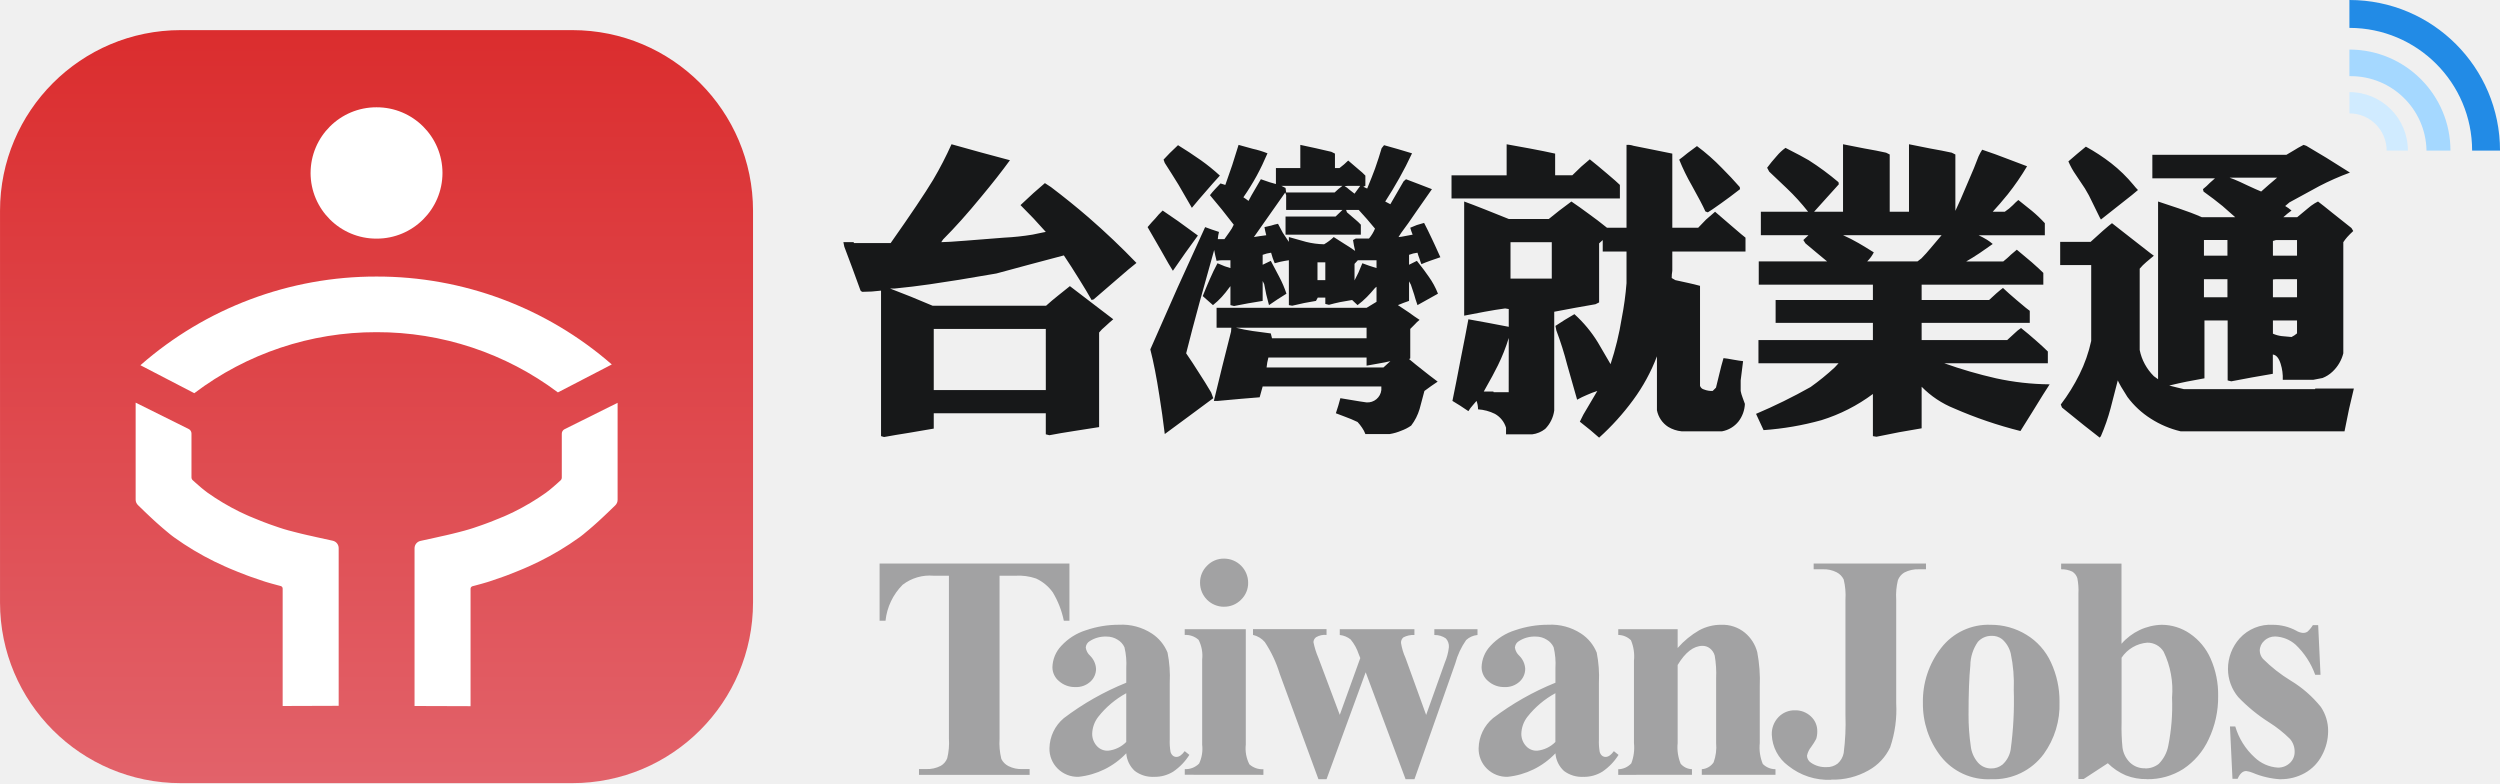
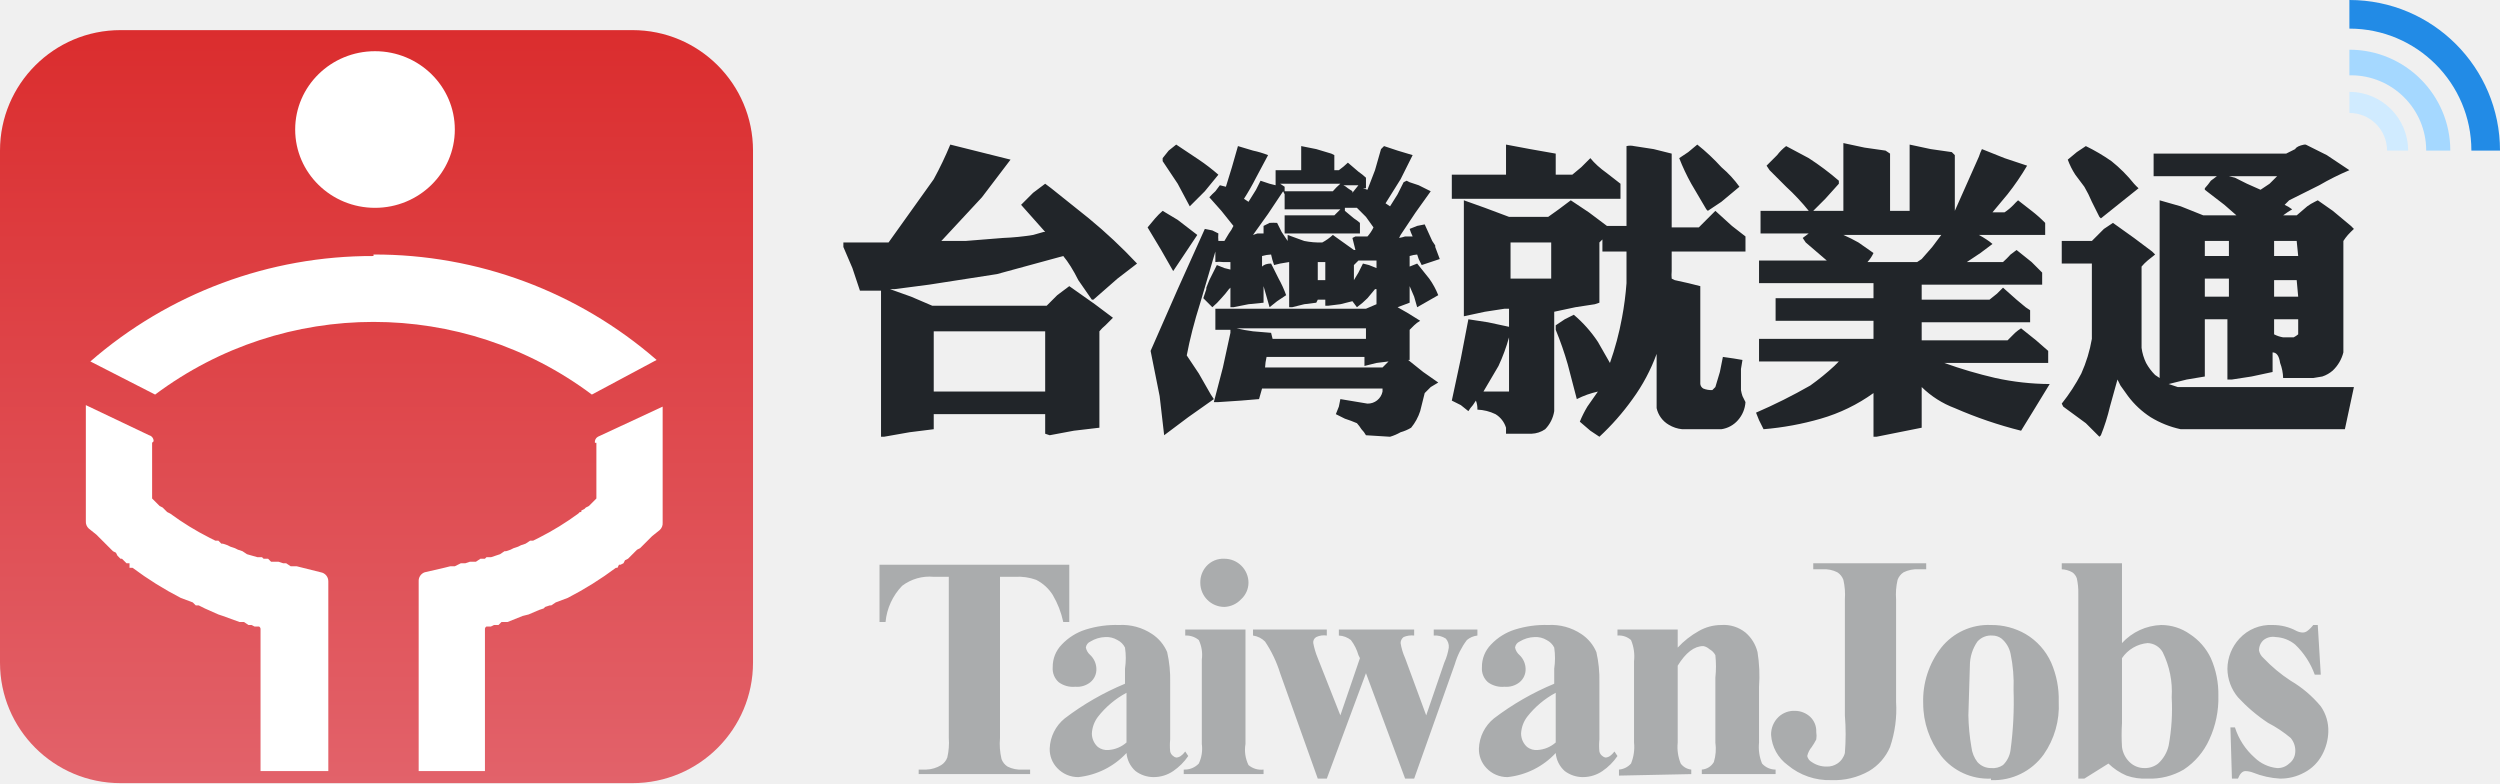
- <svg xmlns="http://www.w3.org/2000/svg" width="166" height="52" viewBox="0 0 166 52">
+ <svg xmlns="http://www.w3.org/2000/svg" viewBox="0 0 166 52">
  <defs>
-     <linearGradient id="a" x1="0.5" x2="0.5" y2="1" gradientUnits="objectBoundingBox">
+     <linearGradient id="a" x1=".5" x2=".5" y2="1" gradientUnits="objectBoundingBox">
      <stop offset="0" stop-color="#db2d2e" />
      <stop offset="1" stop-color="#e2626a" />
    </linearGradient>
  </defs>
-   <g transform="translate(-6.774 -8.2)">
-     <g transform="translate(62.295 9)">
-       <path d="M12.847,49.649v-.383h-.466a1.883,1.883,0,0,1-.947-.2,1.067,1.067,0,0,1-.466-.471,4.42,4.42,0,0,1-.119-1.345V36.428H11.9a3.544,3.544,0,0,1,1.376.186,2.828,2.828,0,0,1,1.107.916,5.994,5.994,0,0,1,.735,1.888h.372v-3.8H2.884v3.8h.393a3.968,3.968,0,0,1,1.138-2.39,2.949,2.949,0,0,1,2.059-.6H7.488V47.249a4.262,4.262,0,0,1-.114,1.3.989.989,0,0,1-.424.5,1.94,1.94,0,0,1-.983.217H5.5v.383Zm8.278.134a2.319,2.319,0,0,0,1.257-.347,3.773,3.773,0,0,0,1.071-1.112l-.31-.248q-.279.383-.548.383a.37.37,0,0,1-.238-.083.5.5,0,0,1-.155-.253,3.891,3.891,0,0,1-.052-.833V43.535a8.211,8.211,0,0,0-.145-2,2.74,2.74,0,0,0-1.04-1.267,3.625,3.625,0,0,0-2.178-.585,6.71,6.71,0,0,0-2.193.362,3.726,3.726,0,0,0-1.645,1.04,2.144,2.144,0,0,0-.59,1.422,1.2,1.2,0,0,0,.44.921,1.577,1.577,0,0,0,1.091.393,1.379,1.379,0,0,0,.988-.357,1.145,1.145,0,0,0,.378-.864,1.325,1.325,0,0,0-.393-.859.9.9,0,0,1-.29-.538.529.529,0,0,1,.269-.435,1.906,1.906,0,0,1,1.107-.3,1.351,1.351,0,0,1,.745.212,1.112,1.112,0,0,1,.45.5,4.708,4.708,0,0,1,.119,1.381v.972a18.014,18.014,0,0,0-4.148,2.354,2.666,2.666,0,0,0-.952,1.991,1.836,1.836,0,0,0,.548,1.36,1.875,1.875,0,0,0,1.376.543,5.1,5.1,0,0,0,3.176-1.562,1.757,1.757,0,0,0,.569,1.174,1.962,1.962,0,0,0,1.293.388Zm-3.062-1.738a.938.938,0,0,1-.724-.279A1.185,1.185,0,0,1,17,46.929a1.914,1.914,0,0,1,.4-1.128,6.043,6.043,0,0,1,1.862-1.572v3.238a1.988,1.988,0,0,1-1.2.579Zm7.689-9.559a1.553,1.553,0,0,0,1.133-.466,1.527,1.527,0,0,0,.471-1.128,1.6,1.6,0,0,0-1.6-1.6,1.527,1.527,0,0,0-1.128.471,1.553,1.553,0,0,0-.466,1.133,1.589,1.589,0,0,0,1.593,1.593Zm2.617,11.163v-.372a1.291,1.291,0,0,1-.931-.326,2.306,2.306,0,0,1-.238-1.309V39.977H23.144v.383a1.275,1.275,0,0,1,.921.326,2.306,2.306,0,0,1,.238,1.309v5.649A2.309,2.309,0,0,1,24.1,48.9a1.262,1.262,0,0,1-.952.372v.372Zm4.192.29,2.6-7.1,2.648,7.1h.59l2.71-7.687A4.956,4.956,0,0,1,41.83,40.7a1.279,1.279,0,0,1,.755-.336v-.383H39.719v.383a1.284,1.284,0,0,1,.766.228.78.78,0,0,1,.2.59,3.754,3.754,0,0,1-.269,1.014l-1.241,3.476L37.806,41.89a3.868,3.868,0,0,1-.3-1,.451.451,0,0,1,.155-.367,1.438,1.438,0,0,1,.735-.16v-.383H33.44v.383a1.407,1.407,0,0,1,.719.295,2.976,2.976,0,0,1,.543.988l.1.248L33.44,45.666,32.023,41.89a5.12,5.12,0,0,1-.331-1.055.416.416,0,0,1,.186-.331,1.164,1.164,0,0,1,.683-.145v-.383H27.678v.383a1.445,1.445,0,0,1,.786.476,8.007,8.007,0,0,1,.983,2.09l2.576,7.014Zm17.061-.155a2.319,2.319,0,0,0,1.257-.347,3.773,3.773,0,0,0,1.071-1.112l-.31-.248q-.279.383-.548.383a.37.37,0,0,1-.238-.083.5.5,0,0,1-.155-.253,3.891,3.891,0,0,1-.052-.833V43.535a8.211,8.211,0,0,0-.145-2,2.74,2.74,0,0,0-1.04-1.267,3.625,3.625,0,0,0-2.178-.585,6.71,6.71,0,0,0-2.193.362,3.726,3.726,0,0,0-1.645,1.04,2.144,2.144,0,0,0-.59,1.422,1.2,1.2,0,0,0,.44.921,1.577,1.577,0,0,0,1.091.393,1.379,1.379,0,0,0,.988-.357,1.145,1.145,0,0,0,.378-.864,1.325,1.325,0,0,0-.393-.859.9.9,0,0,1-.29-.538.529.529,0,0,1,.269-.435,1.906,1.906,0,0,1,1.107-.3,1.351,1.351,0,0,1,.745.212,1.112,1.112,0,0,1,.45.5,4.708,4.708,0,0,1,.119,1.381v.972a18.014,18.014,0,0,0-4.148,2.354,2.666,2.666,0,0,0-.952,1.991,1.836,1.836,0,0,0,.548,1.36,1.875,1.875,0,0,0,1.376.543,5.1,5.1,0,0,0,3.176-1.562,1.757,1.757,0,0,0,.569,1.174,1.962,1.962,0,0,0,1.293.388ZM46.56,48.046a.938.938,0,0,1-.724-.279,1.185,1.185,0,0,1-.341-.838,1.914,1.914,0,0,1,.4-1.128,6.043,6.043,0,0,1,1.862-1.572v3.238a1.988,1.988,0,0,1-1.2.579Zm10.265,1.6v-.372a1.029,1.029,0,0,1-.75-.362,2.885,2.885,0,0,1-.2-1.376V42.356q.766-1.272,1.655-1.272a.789.789,0,0,1,.491.171.918.918,0,0,1,.316.481,7.039,7.039,0,0,1,.093,1.5v4.3a2.97,2.97,0,0,1-.166,1.283,1.023,1.023,0,0,1-.786.455v.372h4.893v-.372a1.183,1.183,0,0,1-.843-.347,2.877,2.877,0,0,1-.2-1.391V43.773a10.011,10.011,0,0,0-.166-2.266,2.5,2.5,0,0,0-.828-1.3,2.343,2.343,0,0,0-1.562-.522,3.054,3.054,0,0,0-1.469.367,5.686,5.686,0,0,0-1.428,1.174V39.977H51.931v.383a1.228,1.228,0,0,1,.843.352,2.777,2.777,0,0,1,.2,1.366v5.462a2.9,2.9,0,0,1-.176,1.345,1.2,1.2,0,0,1-.869.393v.372Zm9.251.321a4.742,4.742,0,0,0,2.478-.616,3.4,3.4,0,0,0,1.433-1.531,7.8,7.8,0,0,0,.4-2.933V38.021a4.262,4.262,0,0,1,.114-1.3,1.007,1.007,0,0,1,.414-.5A1.964,1.964,0,0,1,71.91,36h.455v-.383H64.906V36h.59a1.859,1.859,0,0,1,.936.2,1.067,1.067,0,0,1,.466.471,4.42,4.42,0,0,1,.119,1.345v7.645A15.556,15.556,0,0,1,66.9,48.2a1.246,1.246,0,0,1-.409.709,1.153,1.153,0,0,1-.735.228,1.684,1.684,0,0,1-1.024-.29.569.569,0,0,1-.269-.466,1.358,1.358,0,0,1,.285-.595,4.332,4.332,0,0,0,.326-.522,1.6,1.6,0,0,0,.072-.507,1.309,1.309,0,0,0-.429-.993,1.49,1.49,0,0,0-1.06-.4,1.469,1.469,0,0,0-1.086.45,1.6,1.6,0,0,0-.445,1.174,2.69,2.69,0,0,0,1.091,2.059,4.255,4.255,0,0,0,2.86.931ZM76.7,49.939a4.122,4.122,0,0,0,3.486-1.676,5.56,5.56,0,0,0,1.045-3.445,6.1,6.1,0,0,0-.564-2.628,4.169,4.169,0,0,0-1.65-1.852,4.484,4.484,0,0,0-2.348-.652,3.962,3.962,0,0,0-3.305,1.547A5.728,5.728,0,0,0,72.16,44.86a5.652,5.652,0,0,0,1.179,3.548A3.993,3.993,0,0,0,76.7,49.939Zm-.031-.714a1.154,1.154,0,0,1-.848-.383,2,2,0,0,1-.486-1.117,13.918,13.918,0,0,1-.145-2.069q0-2.09.119-3.264a2.782,2.782,0,0,1,.5-1.572,1.2,1.2,0,0,1,.905-.4,1.085,1.085,0,0,1,.7.217,1.846,1.846,0,0,1,.579.957,9.821,9.821,0,0,1,.2,2.416,23.886,23.886,0,0,1-.207,3.973,1.738,1.738,0,0,1-.538.983,1.171,1.171,0,0,1-.776.259Zm10.368.714a4.363,4.363,0,0,0,2.41-.678,4.74,4.74,0,0,0,1.686-1.971,6.47,6.47,0,0,0,.631-2.876,5.866,5.866,0,0,0-.5-2.483,3.9,3.9,0,0,0-1.376-1.66,3.324,3.324,0,0,0-1.873-.585,3.664,3.664,0,0,0-2.669,1.262V35.621H81.338V36a1.6,1.6,0,0,1,.75.16.8.8,0,0,1,.326.429,4.182,4.182,0,0,1,.072,1.035v12.3h.352l1.6-1.045a3.908,3.908,0,0,0,1.2.807,3.682,3.682,0,0,0,1.4.248Zm-.124-.724a1.389,1.389,0,0,1-1-.378,1.726,1.726,0,0,1-.5-.988,13.317,13.317,0,0,1-.062-1.676v-4.3a2.262,2.262,0,0,1,1.707-1,1.248,1.248,0,0,1,1.086.6,5.865,5.865,0,0,1,.559,3.052,13.547,13.547,0,0,1-.253,3.207,2.331,2.331,0,0,1-.631,1.19,1.41,1.41,0,0,1-.905.3Zm8.992.724a3.252,3.252,0,0,0,1.624-.414,2.829,2.829,0,0,0,1.138-1.19,3.4,3.4,0,0,0,.4-1.583,2.829,2.829,0,0,0-.481-1.609,7.636,7.636,0,0,0-2-1.748,9.928,9.928,0,0,1-1.852-1.454.852.852,0,0,1-.207-.538.881.881,0,0,1,.3-.657,1.015,1.015,0,0,1,.724-.284A2.174,2.174,0,0,1,96.9,41a5.184,5.184,0,0,1,1.309,2.007h.352l-.155-3.3h-.352a1.966,1.966,0,0,1-.362.44.523.523,0,0,1-.3.078,1.01,1.01,0,0,1-.455-.155,3.251,3.251,0,0,0-1.521-.383,2.766,2.766,0,0,0-2.229.905,3.042,3.042,0,0,0-.771,2.023,2.917,2.917,0,0,0,.683,1.873,10.866,10.866,0,0,0,2.048,1.676,8.1,8.1,0,0,1,1.386,1.1,1.277,1.277,0,0,1,.31.859.991.991,0,0,1-.316.74,1.12,1.12,0,0,1-.812.305,2.45,2.45,0,0,1-1.536-.683,4.5,4.5,0,0,1-1.278-2.048h-.352l.166,3.476h.341q.228-.517.569-.517a1.541,1.541,0,0,1,.424.114,5.633,5.633,0,0,0,1.852.435Z" transform="translate(0 1)" fill="#a2a2a3" />
-       <g transform="translate(100.48 -0.8)">
-         <path d="M0,0A10,10,0,0,1,10,10H8.148A8.148,8.148,0,0,0,0,1.852Z" fill="#228be6" fill-rule="evenodd" />
-         <path d="M0,2.825A6.709,6.709,0,0,1,6.709,9.534H5.119V9.512A5.032,5.032,0,0,0,.088,4.591H0Z" transform="translate(0 0.466)" fill="#a5d8ff" fill-rule="evenodd" />
-         <path d="M0,5.65A3.884,3.884,0,0,1,3.884,9.534H2.472A2.472,2.472,0,0,0,0,7.062Z" transform="translate(0 0.466)" fill="#d0ebff" fill-rule="evenodd" />
-       </g>
-       <path d="M3.18,27.219q.76-.14,1.66-.28l1.64-.28v-1.02h7.44v1.4l.24.06q.72-.14,1.64-.28l1.66-.26v-6.28a2.66,2.66,0,0,1,.4-.4q.32-.3.54-.48l-1.18-.9q-1.04-.8-1.7-1.3-.38.3-.8.64-.38.3-.78.66H6.4q-.62-.26-1.44-.6l-1.38-.54h.3q1.22-.12,2.32-.28,1.7-.24,4.44-.72l2.22-.6q1.52-.4,2.26-.6.46.68,1.04,1.62.5.8.8,1.34l.14-.04q.9-.78,1.6-1.38.8-.7,1.24-1.04-1.5-1.56-3.18-3.02-1.18-1.02-2.5-2.02-.2-.14-.4-.26l-.76.66-.86.8.86.88q.5.54.82.9l-.138.026-.09.018-.653.136a16.179,16.179,0,0,1-1.88.2l-2.54.2q-1.24.1-1.64.1l.12-.18q1.18-1.18,2.54-2.84,1.1-1.32,1.9-2.42L9.6,8.318l-1.94-.54a23.845,23.845,0,0,1-1.22,2.36q-.82,1.36-2.82,4.2H1.18l-.02-.06H.48l.06.3.54,1.44q.3.82.54,1.48l.1.08q.26,0,.64-.02l.62-.06v9.66ZM13.921,24.1H6.48v-4.06h7.44Zm22.839,2.92a3.27,3.27,0,0,0,.76-.22,2.788,2.788,0,0,0,.66-.34,3.4,3.4,0,0,0,.56-1.1q.02-.06.32-1.2l.44-.32.44-.3q-.64-.48-.96-.74-.54-.42-.94-.76l.08-.04v-1.96l.3-.3a2.09,2.09,0,0,1,.32-.3q-.34-.22-.72-.5l-.72-.48q.38-.16.74-.28v-1.3l.12.22q.1.28.22.66.06.24.22.7.34-.2.68-.38l.68-.38a5.117,5.117,0,0,0-.62-1.14q-.24-.36-.78-1.04l-.52.26v-.66a2.15,2.15,0,0,1,.56-.14,2.821,2.821,0,0,0,.12.36q.08.26.14.4.28-.12.62-.24.28-.1.64-.22-.206-.457-.353-.777l-.07-.151-.118-.251q-.3-.64-.54-1.1-.22.06-.48.14-.14.06-.44.18a3.8,3.8,0,0,0,.16.46q-.4.08-.54.1a2.582,2.582,0,0,1-.4.06l.18-.28q.44-.58,1.02-1.44l1.02-1.46-.88-.34-.625-.237-.216-.083-.16.14q-.28.5-.44.76-.24.42-.44.76l-.34-.18q.48-.74.94-1.56.44-.78.84-1.64L37.3,8.1l-.92-.26-.16.2q-.18.62-.44,1.36-.16.44-.52,1.32L35,10.6l.14-.06v-.68a4.173,4.173,0,0,0-.44-.4l-.7-.6a5.018,5.018,0,0,1-.58.5h-.3V8.4l-.24-.12q-.44-.1-1.04-.24l-1.02-.22v1.54H29.2v1.06q-.08-.02-.42-.12l-.58-.2q-.16.26-.36.62-.3.5-.46.82a4.089,4.089,0,0,0-.34-.24,16.1,16.1,0,0,0,.88-1.42q.38-.7.72-1.5a6.237,6.237,0,0,0-.98-.3l-.94-.26q-.2.66-.42,1.34-.22.64-.46,1.32l-.32-.1q-.16.16-.36.38a4.869,4.869,0,0,0-.34.4q.34.4.78.94.26.34.8,1.02a2.413,2.413,0,0,1-.28.48l-.34.48h-.44a2.575,2.575,0,0,1,.08-.48q-.32-.1-.48-.16-.26-.1-.44-.16-.88,1.92-1.84,4.04l-1.8,4.08q.32,1.24.6,3.06.2,1.24.36,2.56.72-.52,1.6-1.18l1.62-1.2q-.08-.2-.14-.38-.4-.68-.82-1.32-.4-.64-.84-1.28.38-1.52.9-3.42.32-1.14.96-3.44.06.34.16.72a1.847,1.847,0,0,1,.4-.04h.52V16q-.08-.02-.38-.12-.16-.06-.48-.2-.26.48-.52,1.08-.074.166-.178.413l-.072.174q-.095.228-.21.513.14.12.34.3.1.1.34.3a5.265,5.265,0,0,0,.58-.54,6.7,6.7,0,0,0,.5-.62l.08-.1v1.26l.24.06.94-.18.96-.16v-1.32l.1.2q.06.32.14.7.06.24.18.7.38-.26.56-.38.34-.22.6-.38a7.415,7.415,0,0,0-.48-1.12q-.08-.16-.56-1.06-.34.16-.54.26v-.66a2.461,2.461,0,0,1,.56-.14,4.863,4.863,0,0,0,.24.7q.14-.04.38-.1.28-.06.56-.1v2.98l.22.04.8-.18.78-.14.12-.22h.5v.42l.24.06q.36-.1.74-.18.42-.08.8-.14.16.16.36.34a5.423,5.423,0,0,0,.62-.54q.24-.24.54-.6l.1-.08v1q-.3.18-.66.4h-9.96v1.32h.98l-.02.26q-.26,1.02-.58,2.3-.18.78-.56,2.3h.28q.78-.08,1.54-.14l1.22-.1q.08-.32.2-.72H36.2v.24a.927.927,0,0,1-.98.82q-.08,0-1.74-.28-.1.34-.14.5-.08.26-.16.5l.58.22a8.927,8.927,0,0,1,.86.36,2.892,2.892,0,0,1,.3.38,1.838,1.838,0,0,1,.22.42ZM23.619,12q.46-.56.92-1.08.46-.54.94-1.06a13.05,13.05,0,0,0-1.26-1.02q-.8-.56-1.52-1-.342.324-.522.5l-.038.038q-.28.28-.4.42l.08.22q.44.68.92,1.46Q23.139,11.158,23.619,12Zm10.8-.94-.36-.28a1.233,1.233,0,0,0-.3-.22l.22-.02h.82q-.18.24-.38.52Zm-1.32-.08h-3.22l-.04-.3-.28-.14h4.06a4.487,4.487,0,0,0-.52.44Zm1.36,3.88q-.46-.32-.7-.46-.4-.26-.72-.46a3.339,3.339,0,0,1-.64.48,5.32,5.32,0,0,1-1.2-.16l-1.14-.32v.32q-.18-.26-.4-.6l-.32-.6a3.359,3.359,0,0,0-.46.12q-.04,0-.44.1.04.24.12.54-.2.02-.44.06t-.38.06q.48-.68,1.04-1.48.48-.68,1.04-1.48l.06.18v.98h3.74q-.22.22-.46.44h-3.32v1.2h5v-.66a3.25,3.25,0,0,0-.36-.34l-.56-.48-.06-.16h.84q.26.28.54.6.26.3.54.64a2.49,2.49,0,0,1-.4.66H34.5l-.18.1q.06.4.14.72Zm-12.1,1.32.82-1.18q.5-.7.84-1.16-.52-.38-1.32-.96-.58-.4-1.02-.7a5.073,5.073,0,0,0-.5.54q-.18.18-.5.56.24.4.9,1.56.58,1.04.78,1.34Zm12.061.64v-1.1l.22-.24h1.24V16q-.22-.06-.5-.16-.18-.06-.44-.16l-.009.02-.017.039q-.058.135-.234.56-.16.34-.26.52Zm-1.94-.02h-.52v-1.18h.52Zm2.74,3.86h-6.28l-.08-.32-1.2-.16a11.126,11.126,0,0,1-1.12-.22h8.68Zm1.12,1.94h-7.76a3.92,3.92,0,0,1,.12-.66h6.52v.54l.78-.14q.48-.08.8-.16l-.46.42Zm15.7-11.221v-.9q-.2-.2-.84-.74-.68-.58-1.16-.96-.2.16-.56.48-.36.34-.6.58h-1.14V8.4q-.72-.16-1.68-.34l-1.54-.28v2.06h-3.66v1.54Zm-1.38,15.881a16.446,16.446,0,0,0,2.26-2.5,12.123,12.123,0,0,0,1.58-2.9v3.58a1.7,1.7,0,0,0,.74,1.1,2.116,2.116,0,0,0,.9.3h2.68a1.819,1.819,0,0,0,1.1-.66,2.055,2.055,0,0,0,.42-1.16l-.16-.44a2.406,2.406,0,0,1-.12-.42v-.7q.02-.22.08-.64t.08-.64q-.22-.02-.66-.1-.42-.08-.64-.1-.16.54-.26.98-.14.54-.24.98l-.22.22a1.417,1.417,0,0,1-.58-.1.365.365,0,0,1-.26-.24v-6.64q-.36-.1-.82-.2l-.82-.18-.24-.14a2.688,2.688,0,0,1,.04-.48V14.9h4.86v-.92q-.14-.1-.88-.74t-1.14-.98q-.24.2-.6.52-.34.34-.52.54h-1.72V8.4l-1.28-.26-1.3-.26a1.125,1.125,0,0,0-.46-.06v5.5h-1.3q-.62-.5-1.18-.9-.62-.46-1.18-.84-.28.2-.8.6-.42.34-.7.56h-2.66l-1.6-.64q-.86-.34-1.36-.52v7.58l1.36-.26q.76-.14,1.36-.22l.24.04V19.9l-1.36-.26q-.78-.14-1.32-.24-.16.88-.5,2.58-.32,1.68-.56,2.84l.52.32q.32.22.54.36a2.607,2.607,0,0,1,.3-.4q.14-.16.24-.28a1.547,1.547,0,0,1,.1.56,2.92,2.92,0,0,1,1.12.3,1.573,1.573,0,0,1,.74.92v.44h1.74a1.739,1.739,0,0,0,.86-.36,2.154,2.154,0,0,0,.6-1.22V18.9l1.38-.26q.78-.14,1.36-.24l.24-.12v-3.92l.24-.22v.76h1.58V17a20.337,20.337,0,0,1-.32,2.34,19.547,19.547,0,0,1-.74,3.04l-.84-1.44a8.535,8.535,0,0,0-1.56-1.88q-.28.16-.64.38-.4.26-.62.4l.06.3a21.637,21.637,0,0,1,.72,2.28q.6,2.1.66,2.32a5.857,5.857,0,0,1,.66-.32,6.342,6.342,0,0,1,.68-.26l-.66,1.12a7.281,7.281,0,0,0-.5.92l.7.56ZM57.878,12.3q.18-.1.88-.6.54-.38,1.26-.94l-.02-.14q-.56-.64-1.18-1.26a13.587,13.587,0,0,0-1.66-1.46q-.18.14-.62.46-.34.28-.56.44a13.773,13.773,0,0,0,.84,1.72q.66,1.18.9,1.72ZM47.517,16.7h-2.74v-2.42h2.74Zm-2.86,7.54h-1l-.02-.04H43q.68-1.2.94-1.74a12.172,12.172,0,0,0,.72-1.82ZM69.076,27.2q.68-.14,1.5-.3.6-.1,1.5-.26v-2.76a6.335,6.335,0,0,0,2.16,1.44,27.94,27.94,0,0,0,4.4,1.5q.14-.24.8-1.28.82-1.34,1.14-1.82a17.33,17.33,0,0,1-3.56-.4,30.153,30.153,0,0,1-3.44-1h6.88v-.78q-.3-.3-.78-.72-.52-.46-1-.84a2.883,2.883,0,0,0-.44.36l-.48.44h-5.68v-1.14h7.18v-.8l-.26-.2-.62-.52q-.52-.44-.9-.8-.14.1-.44.36l-.48.44h-4.48V17.1h8.08v-.78q-.26-.26-.76-.7-.52-.44-1-.84-.06.04-.38.32a6.319,6.319,0,0,1-.52.46h-2.46q.42-.24.9-.56.38-.26.86-.6a3.064,3.064,0,0,0-.38-.28,5.926,5.926,0,0,0-.56-.3h4.4v-.8a8.7,8.7,0,0,0-.86-.82l-.9-.72a3.937,3.937,0,0,0-.36.34,3.547,3.547,0,0,1-.54.44h-.8q.48-.52,1-1.16a16.621,16.621,0,0,0,1.28-1.86q-.66-.26-1.48-.56-.5-.2-1.5-.54a3.58,3.58,0,0,0-.24.44q-.24.66-.74,1.8-.5,1.2-.8,1.82V8.458l-.24-.12q-.64-.14-1.44-.28l-1.4-.28v4.48h-1.28v-3.8l-.24-.12q-.62-.14-1.44-.28l-1.42-.28v4.48h-1.92l.72-.8q.58-.64.92-1.02l-.02-.14a18.071,18.071,0,0,0-1.98-1.46q-.4-.24-1.54-.82a3.108,3.108,0,0,0-.58.54q-.36.4-.64.78l.14.26q.72.68,1.16,1.1a14.468,14.468,0,0,1,1.42,1.56H61.4v1.56h3.16q-.18.16-.34.32l.14.22.74.62q.4.34.7.58h-4.54V17.1h7.58v1.02h-6.46v1.52h6.46v1.14h-7.6v1.54h5.32l-.26.28a15.947,15.947,0,0,1-1.6,1.3,36.431,36.431,0,0,1-3.62,1.78q.1.2.24.52l.26.56a19.414,19.414,0,0,0,3.84-.66,11.372,11.372,0,0,0,3.42-1.74v2.8ZM71.8,15.558h-3.34a2.328,2.328,0,0,0,.44-.6q-.7-.44-1.02-.62a10.625,10.625,0,0,0-1.02-.52H73.4l-.66.78q-.38.46-.68.76Zm12.1,11.7.08-.1a13.224,13.224,0,0,0,.64-1.84l.48-1.86q.04.1.22.42.22.36.42.68A5.776,5.776,0,0,0,87.294,26a6.384,6.384,0,0,0,1.98.84h10.881q.2-1,.3-1.48.18-.78.32-1.36h-2.56l-.02.04h-8.7q-.1-.02-.42-.1-.3-.08-.56-.14.66-.16,1.16-.26l1.18-.22v-3.84h1.54v3.98l.24.06q.78-.14,1.38-.26.74-.12,1.38-.24v-1.28q.34.04.52.62a3.091,3.091,0,0,1,.14,1.06h2.02q.3-.06.62-.12a2.054,2.054,0,0,0,.66-.42,2.511,2.511,0,0,0,.72-1.22v-7.38a3.32,3.32,0,0,1,.26-.34,5.657,5.657,0,0,1,.4-.4l-.12-.2-1.26-1q-.64-.52-.96-.76l-.22.12a3.3,3.3,0,0,0-.46.34l-.7.58h-.92a5.564,5.564,0,0,1,.54-.44,2.607,2.607,0,0,0-.42-.3l.28-.24q1.5-.82,1.98-1.08a17.555,17.555,0,0,1,2.04-.9q-.76-.48-1.56-.98-.7-.42-1.34-.8l-.18-.06q-.42.22-.6.34-.32.2-.54.32h-8.9v1.56h4.16q-.08.06-.34.3a4.485,4.485,0,0,1-.46.42l.04.16q.7.5,1.26.96.3.26.84.74h-2.22q-.68-.3-1.52-.58l-1.38-.46v11.8l-.28-.2a3.49,3.49,0,0,1-.6-.8,3.3,3.3,0,0,1-.34-.94v-5.4a3.4,3.4,0,0,1,.44-.44q.48-.4.5-.42l-.22-.16-1.18-.92-1.38-1.08q-.14.1-.6.5l-.82.74h-2.02V15.8h2.06v5.04a9.591,9.591,0,0,1-.78,2.22,12.327,12.327,0,0,1-1.24,2l.08.2,1.46,1.18Zm.08-14.481q.72-.56,1.52-1.2.62-.48.94-.76a3.645,3.645,0,0,1-.3-.34,9.509,9.509,0,0,0-1.48-1.44,12.627,12.627,0,0,0-1.68-1.1q-.18.16-.58.48-.4.34-.58.5a4.851,4.851,0,0,0,.5.9l.6.9a8.431,8.431,0,0,1,.5.94l.48.98Zm10.641-1.86q-.3-.12-.9-.4-.58-.28-.88-.4l-.32-.12h3.16q-.18.16-.54.46-.36.32-.52.46Zm-2.24,4.26h-1.56v-1.04h1.56Zm4.62,0h-1.6V14.2l.2-.06h1.4Zm-4.62,2.76h-1.56v-1.2h1.56Zm4.62,0h-1.6v-1.18l.2-.02h1.4Zm-.36,2.64-.66-.06a2.067,2.067,0,0,1-.58-.16v-.88h1.6v.86A1.694,1.694,0,0,1,96.635,20.578Z" transform="translate(0 1)" fill="#171819" />
-     </g>
-     <g transform="translate(-0.742 1)">
-       <rect width="50" height="50" rx="12" transform="translate(7.517 9.2)" fill="url(#a)" />
-       <path d="M13406.042-6862.045v-10.472a.5.5,0,0,1,.4-.491l1.057-.232.309-.07.291-.064.274-.064.175-.042.249-.062.233-.059.146-.039.2-.053.126-.037.121-.034.112-.034.106-.033.148-.048c.169-.053.339-.112.516-.177l.21-.076.106-.039.211-.079.21-.082.205-.084.205-.081.2-.084.1-.039.185-.082.178-.081c.112-.053.221-.1.319-.151a15.507,15.507,0,0,0,2.139-1.275l.036-.028.079-.062.045-.031.09-.073.095-.079.1-.084.162-.14.174-.154.188-.171.018-.017a.224.224,0,0,0,.059-.154v-2.924a.331.331,0,0,1,.188-.3l3.518-1.75v6.443a.507.507,0,0,1-.154.364l-.415.4-.168.16-.162.154-.157.146-.154.143-.148.135-.144.129-.14.124-.138.118-.129.112-.129.106-.12.1-.118.1-.059.045-.109.087c-.037.028-.073.053-.109.079a18.72,18.72,0,0,1-2.681,1.606c-.2.1-.421.2-.658.309l-.208.09-.106.047-.216.09-.109.045-.244.1c-.2.081-.408.163-.616.241l-.25.09c-.288.106-.577.205-.849.292l-.065.02-.078.025-.2.059-.215.062-.186.05-.193.053-.205.053-.017.006a.173.173,0,0,0-.115.166v7.794Zm-8.757,0v-7.794a.176.176,0,0,0-.112-.166l-.021-.006-.2-.053-.194-.053-.185-.05-.216-.062-.2-.059-.077-.025-.063-.02c-.274-.087-.563-.186-.853-.292l-.246-.09c-.208-.078-.415-.16-.62-.241l-.241-.1-.112-.045-.215-.09c-.034-.017-.071-.031-.106-.047l-.205-.09c-.239-.106-.463-.21-.662-.309a18.872,18.872,0,0,1-2.68-1.606c-.034-.025-.07-.051-.106-.079l-.112-.087-.057-.045-.121-.1-.12-.1-.126-.106-.132-.112-.135-.118-.141-.124-.146-.129-.148-.135-.154-.143-.156-.146-.163-.154-.168-.16-.412-.4a.5.5,0,0,1-.157-.364v-6.443l3.519,1.75a.331.331,0,0,1,.188.3v2.924a.244.244,0,0,0,.059.154l.018.017.188.171.177.154.16.14.1.084.1.079.091.073.041.031.081.062.034.028a15.52,15.52,0,0,0,2.14,1.275c.1.048.207.1.322.151l.177.081.185.082.1.039.2.084.2.081.207.084.207.082.214.079.1.039.213.076c.174.064.348.124.513.177l.151.048.1.033.112.034.12.034.126.037.208.053.146.039.232.059.247.062.177.042.274.064.292.064.306.07,1.056.232a.5.5,0,0,1,.4.491v10.472Zm-9.446-22.627a23.71,23.71,0,0,1,15.678-5.888,23.7,23.7,0,0,1,15.622,5.837l-3.578,1.856a20,20,0,0,0-12.044-4,19.991,19.991,0,0,0-12.1,4.052Zm11.3-12.765a4.37,4.37,0,0,1,4.379-4.362,4.369,4.369,0,0,1,4.379,4.362,4.368,4.368,0,0,1-4.379,4.359A4.37,4.37,0,0,1,13399.138-6897.437Z" transform="translate(-13371 6916.123)" fill="#fff" />
+   <path fill="#aaacad" d="M68.4 51.4v-.3h-.5a1.9 1.9 0 0 1-1-.2 1 1 0 0 1-.4-.5 4.4 4.4 0 0 1-.1-1.4V38.3h1a3.5 3.5 0 0 1 1.4.2 2.8 2.8 0 0 1 1.1 1 6 6 0 0 1 .7 1.8h.4v-3.8H58.4v3.8h.4a4 4 0 0 1 1.1-2.4 3 3 0 0 1 2.1-.6h1V49a4.3 4.3 0 0 1-.1 1.3 1 1 0 0 1-.4.5 2 2 0 0 1-1 .3H61v.3Zm8.2.2a2.3 2.3 0 0 0 1.3-.4 3.8 3.8 0 0 0 1-1l-.2-.3q-.3.4-.6.4a.4.4 0 0 1-.2-.1.5.5 0 0 1-.2-.3 3.9 3.9 0 0 1 0-.8v-3.8a8.2 8.2 0 0 0-.2-2 2.7 2.7 0 0 0-1-1.2 3.6 3.6 0 0 0-2.2-.6 6.7 6.7 0 0 0-2.2.3 3.7 3.7 0 0 0-1.6 1 2.1 2.1 0 0 0-.6 1.5 1.2 1.2 0 0 0 .4 1 1.6 1.6 0 0 0 1.1.3 1.4 1.4 0 0 0 1-.3 1.1 1.1 0 0 0 .4-.9 1.3 1.3 0 0 0-.4-.9.9.9 0 0 1-.3-.5.5.5 0 0 1 .3-.4 2 2 0 0 1 1-.3 1.4 1.4 0 0 1 .8.2 1.1 1.1 0 0 1 .5.5 4.7 4.7 0 0 1 0 1.4v1a18 18 0 0 0-4 2.3 2.7 2.7 0 0 0-1 2 1.8 1.8 0 0 0 .5 1.3 1.9 1.9 0 0 0 1.4.6 5.1 5.1 0 0 0 3.2-1.6 1.8 1.8 0 0 0 .6 1.2 2 2 0 0 0 1.2.4Zm-3-1.8a1 1 0 0 1-.7-.2 1.2 1.2 0 0 1-.4-.9 2 2 0 0 1 .4-1.1 6 6 0 0 1 1.9-1.6v3.3a2 2 0 0 1-1.2.5Zm7.7-9.5a1.6 1.6 0 0 0 1.1-.5 1.5 1.5 0 0 0 .5-1.1 1.6 1.6 0 0 0-1.6-1.6 1.5 1.5 0 0 0-1.2.5 1.6 1.6 0 0 0-.4 1.1 1.6 1.6 0 0 0 1.6 1.6Zm2.6 11.1v-.3a1.3 1.3 0 0 1-1-.3 2.3 2.3 0 0 1-.2-1.4v-7.6h-4v.4a1.3 1.3 0 0 1 .9.3 2.3 2.3 0 0 1 .2 1.3v5.6a2.3 2.3 0 0 1-.2 1.3 1.3 1.3 0 0 1-1 .4v.3Zm4.2.3 2.6-7 2.6 7h.6l2.7-7.6a5 5 0 0 1 .8-1.6 1.3 1.3 0 0 1 .7-.3v-.4h-2.9v.4a1.3 1.3 0 0 1 .8.2.8.8 0 0 1 .2.6 3.8 3.8 0 0 1-.3 1l-1.2 3.5-1.4-3.8a3.9 3.9 0 0 1-.3-1 .5.5 0 0 1 .2-.4 1.4 1.4 0 0 1 .7-.1v-.4h-5v.4a1.4 1.4 0 0 1 .8.3 3 3 0 0 1 .5 1l.1.2-1.3 3.8-1.5-3.8a5.1 5.1 0 0 1-.3-1 .4.4 0 0 1 .2-.4 1.2 1.2 0 0 1 .7-.1v-.4h-4.9v.4a1.4 1.4 0 0 1 .8.4 8 8 0 0 1 1 2.1l2.5 7Zm17-.1a2.3 2.3 0 0 0 1.3-.4 3.8 3.8 0 0 0 1-1l-.2-.3q-.3.4-.6.4a.4.4 0 0 1-.2-.1.5.5 0 0 1-.2-.3 3.9 3.9 0 0 1 0-.8v-3.8a8.2 8.2 0 0 0-.2-2 2.7 2.7 0 0 0-1-1.2 3.6 3.6 0 0 0-2.2-.6 6.7 6.7 0 0 0-2.2.3 3.7 3.7 0 0 0-1.6 1 2.1 2.1 0 0 0-.6 1.5 1.2 1.2 0 0 0 .4 1 1.6 1.6 0 0 0 1.1.3 1.4 1.4 0 0 0 1-.3 1.1 1.1 0 0 0 .4-.9 1.3 1.3 0 0 0-.4-.9.9.9 0 0 1-.3-.5.5.5 0 0 1 .3-.4 2 2 0 0 1 1-.3 1.4 1.4 0 0 1 .8.2 1.1 1.1 0 0 1 .5.5 4.7 4.7 0 0 1 0 1.4v1a18 18 0 0 0-4 2.3 2.7 2.7 0 0 0-1 2 1.8 1.8 0 0 0 .5 1.3 1.9 1.9 0 0 0 1.4.6 5.1 5.1 0 0 0 3.2-1.6 1.8 1.8 0 0 0 .6 1.2 2 2 0 0 0 1.2.4Zm-3-1.8a1 1 0 0 1-.7-.2 1.2 1.2 0 0 1-.4-.9 2 2 0 0 1 .4-1.1 6 6 0 0 1 1.9-1.6v3.3a2 2 0 0 1-1.2.5Zm10.2 1.6v-.3a1 1 0 0 1-.7-.4 2.9 2.9 0 0 1-.2-1.4v-5.1q.8-1.3 1.7-1.3a.8.8 0 0 1 .4.2 1 1 0 0 1 .4.4 7 7 0 0 1 0 1.5v4.3a3 3 0 0 1-.1 1.3 1 1 0 0 1-.8.5v.3h4.9v-.3a1.2 1.2 0 0 1-.9-.4 2.9 2.9 0 0 1-.2-1.4v-3.7a10 10 0 0 0-.1-2.3 2.5 2.5 0 0 0-.8-1.3 2.3 2.3 0 0 0-1.6-.5 3 3 0 0 0-1.5.4 5.7 5.7 0 0 0-1.4 1.1v-1.2h-4v.4a1.2 1.2 0 0 1 .9.3 2.8 2.8 0 0 1 .2 1.4v5.4a2.9 2.9 0 0 1-.2 1.4 1.2 1.2 0 0 1-.8.4v.4Zm9.3.4a4.7 4.7 0 0 0 2.5-.6 3.4 3.4 0 0 0 1.4-1.6 7.8 7.8 0 0 0 .4-3v-6.8a4.3 4.3 0 0 1 .1-1.3 1 1 0 0 1 .4-.5 2 2 0 0 1 1-.2h.5v-.4h-7.5v.4h.6a1.9 1.9 0 0 1 1 .2 1 1 0 0 1 .4.5 4.4 4.4 0 0 1 .1 1.3v7.7a15.6 15.6 0 0 1 0 2.5 1.2 1.2 0 0 1-.5.7 1.2 1.2 0 0 1-.7.2 1.7 1.7 0 0 1-1-.3.6.6 0 0 1-.3-.4 1.4 1.4 0 0 1 .3-.6 4.3 4.3 0 0 0 .3-.5 1.6 1.6 0 0 0 0-.5 1.3 1.3 0 0 0-.4-1 1.5 1.5 0 0 0-1-.4 1.5 1.5 0 0 0-1.1.4 1.6 1.6 0 0 0-.5 1.2 2.7 2.7 0 0 0 1.1 2 4.3 4.3 0 0 0 2.9 1Zm10.6 0a4.1 4.1 0 0 0 3.5-1.7 5.6 5.6 0 0 0 1-3.5 6.1 6.1 0 0 0-.5-2.6 4.2 4.2 0 0 0-1.7-1.9 4.5 4.5 0 0 0-2.3-.6 4 4 0 0 0-3.3 1.5 5.7 5.7 0 0 0-1.2 3.7 5.7 5.7 0 0 0 1.2 3.5 4 4 0 0 0 3.3 1.5Zm0-.8a1.2 1.2 0 0 1-.9-.4 2 2 0 0 1-.4-1 14 14 0 0 1-.2-2.1l.1-3.3a2.8 2.8 0 0 1 .5-1.6 1.2 1.2 0 0 1 1-.4 1 1 0 0 1 .6.2 1.8 1.8 0 0 1 .6 1 9.8 9.8 0 0 1 .2 2.4 23.9 23.9 0 0 1-.2 4 1.7 1.7 0 0 1-.5 1 1.2 1.2 0 0 1-.8.2Zm10.4.7a4.4 4.4 0 0 0 2.4-.6 4.7 4.7 0 0 0 1.7-2 6.5 6.5 0 0 0 .6-2.9 5.9 5.9 0 0 0-.5-2.5 3.9 3.9 0 0 0-1.4-1.6 3.3 3.3 0 0 0-1.9-.6 3.7 3.7 0 0 0-2.6 1.2v-5.3h-4v.4a1.6 1.6 0 0 1 .7.2.8.8 0 0 1 .3.4 4.2 4.2 0 0 1 .1 1v12.3h.4l1.6-1a4 4 0 0 0 1.2.8 3.7 3.7 0 0 0 1.4.2Zm-.2-.7a1.4 1.4 0 0 1-1-.4 1.7 1.7 0 0 1-.5-1 13.3 13.3 0 0 1 0-1.6v-4.3a2.3 2.3 0 0 1 1.7-1 1.2 1.2 0 0 1 1 .6 5.9 5.9 0 0 1 .6 3 13.5 13.5 0 0 1-.2 3.2 2.3 2.3 0 0 1-.7 1.2 1.4 1.4 0 0 1-.9.3Zm9 .7a3.3 3.3 0 0 0 1.6-.4 2.8 2.8 0 0 0 1.2-1.2 3.4 3.4 0 0 0 .4-1.5 2.8 2.8 0 0 0-.5-1.7 7.6 7.6 0 0 0-2-1.7 10 10 0 0 1-1.8-1.5.9.9 0 0 1-.3-.5.9.9 0 0 1 .3-.7 1 1 0 0 1 .8-.2 2.2 2.2 0 0 1 1.3.5 5.2 5.2 0 0 1 1.3 2h.4l-.2-3.3h-.3a2 2 0 0 1-.4.4.5.5 0 0 1-.3.1 1 1 0 0 1-.4-.1 3.3 3.3 0 0 0-1.6-.4 2.8 2.8 0 0 0-2.2.9 3 3 0 0 0-.8 2 3 3 0 0 0 .7 1.9 10.9 10.9 0 0 0 2 1.7 8.1 8.1 0 0 1 1.5 1 1.3 1.3 0 0 1 .3 1 1 1 0 0 1-.4.7 1.1 1.1 0 0 1-.8.3 2.5 2.5 0 0 1-1.5-.7 4.5 4.5 0 0 1-1.3-2h-.3l.1 3.4h.4q.2-.5.5-.5a1.5 1.5 0 0 1 .5.1 5.6 5.6 0 0 0 1.8.4Z" />
+   <g fill-rule="evenodd">
+     <path fill="#228be6" d="M156 0a10 10 0 0 1 10 10h-1.9a8.1 8.1 0 0 0-8.1-8.1Z" />
+     <path fill="#a5d8ff" d="M156 3.3a6.7 6.7 0 0 1 6.7 6.7h-1.6a5 5 0 0 0-5-5h-.1Z" />
+     <path fill="#d0ebff" d="M156 6.1a3.9 3.9 0 0 1 3.9 3.9h-1.4a2.5 2.5 0 0 0-2.5-2.5Z" />
+   </g>
+   <path fill="#212529" d="m58.7 29 1.7-.3 1.6-.2v-1h7.4v1.3l.3.1 1.6-.3 1.7-.2V22a2.7 2.7 0 0 1 .4-.4l.5-.5-1.2-.9L71 19l-.8.6-.7.7h-7.6l-1.4-.6-1.4-.5h.3l2.3-.3 4.5-.7 2.2-.6 2.2-.6q.5.6 1 1.6l.9 1.3h.1l1.6-1.4 1.3-1q-1.5-1.6-3.2-3l-2.5-2-.4-.3-.8.6-.8.8.8.9.8.9h-.1l-.7.2a16.2 16.2 0 0 1-2 .2l-2.5.2h-1.6l.1-.1 2.6-2.8 1.9-2.5-2-.5-2-.5a23.8 23.8 0 0 1-1.1 2.3L59 16.1H56v.3l.6 1.4.5 1.5h1.4V29ZM69.4 26H62v-4h7.4Zm22.9 3a3.3 3.3 0 0 0 .7-.3 2.8 2.8 0 0 0 .7-.3 3.4 3.4 0 0 0 .6-1.1l.3-1.2.4-.4.5-.3-1-.7-1-.8h.1v-2l.3-.3a2 2 0 0 1 .4-.3l-.8-.5-.7-.4.8-.3v-1.3.2l.3.7.2.7.7-.4.7-.4a5.1 5.1 0 0 0-.6-1.1l-.8-1-.5.2v-.7a2.1 2.1 0 0 1 .5-.1 2.8 2.8 0 0 0 .1.3l.2.4.6-.2.6-.2-.3-.8v-.1l-.2-.3-.5-1.1-.5.1-.5.2a3.8 3.8 0 0 0 .2.5h-.5a2.6 2.6 0 0 1-.4.1l.1-.2 1-1.5 1-1.4-.8-.4-.6-.2-.2-.1-.2.1-.4.8-.5.8-.3-.2 1-1.6.8-1.6-1-.3-.9-.3-.2.2-.4 1.4-.5 1.3-.3-.1h.2v-.7a4.2 4.2 0 0 0-.5-.4l-.7-.6a5 5 0 0 1-.6.5h-.3v-1l-.2-.1-1-.3-1-.2v1.6h-1.7v1l-.4-.1-.6-.2-.3.6-.5.8a4 4 0 0 0-.3-.2 16.1 16.1 0 0 0 .8-1.4l.8-1.5a6.2 6.2 0 0 0-1-.3l-1-.3-.4 1.4-.4 1.3-.4-.1-.3.4a4.9 4.9 0 0 0-.4.4l.8.9.8 1a2.4 2.4 0 0 1-.3.5l-.3.5h-.4a2.6 2.6 0 0 1 0-.5l-.4-.2-.5-.1-1.8 4-1.8 4.1.6 3 .3 2.6 1.6-1.2 1.7-1.2-.2-.3-.8-1.4-.8-1.2q.3-1.6.9-3.5l1-3.4v.7a1.8 1.8 0 0 1 .5 0h.5v.5l-.4-.1-.5-.2-.5 1-.2.5v.1l-.2.6.3.3.3.3a5.3 5.3 0 0 0 .6-.6 6.7 6.7 0 0 0 .5-.6l.1-.1v1.3h.2l1-.2 1-.1v-1.3.2l.2.7.2.7.5-.4.6-.4a7.4 7.4 0 0 0-.5-1.1l-.5-1q-.4 0-.6.2v-.7a2.5 2.5 0 0 1 .6-.1 4.9 4.9 0 0 0 .2.7l.4-.1.6-.1v3h.2l.8-.2.8-.1.1-.2h.5v.4h.2l.8-.1.8-.2.3.4a5.4 5.4 0 0 0 .7-.6l.5-.6h.1v1l-.7.3h-10v1.4h1v.2l-.5 2.3-.6 2.3h.3l1.5-.1 1.2-.1.2-.7h8v.2a1 1 0 0 1-1 .8l-1.8-.3-.1.5-.2.5.6.3a9 9 0 0 1 .8.3 2.9 2.9 0 0 1 .3.4 1.8 1.8 0 0 1 .3.4ZM79 13.7l1-1 .9-1.1a13 13 0 0 0-1.3-1l-1.5-1-.5.4-.4.5v.2l1 1.5.8 1.5Zm10.8-1-.3-.2a1.2 1.2 0 0 0-.3-.2h1l-.4.5Zm-1.3 0h-3.2v-.3l-.3-.2h4a4.5 4.5 0 0 0-.5.5Zm1.4 3.9-.7-.5-.7-.5a3.3 3.3 0 0 1-.7.5 5.3 5.3 0 0 1-1.2-.1l-1.1-.4v.4l-.4-.6-.3-.6a3.4 3.4 0 0 0-.5 0l-.4.2v.5h-.4l-.3.1 1-1.4 1-1.5.1.2v1h3.7l-.4.4h-3.3v1.2h5v-.7a3.3 3.3 0 0 0-.4-.3l-.6-.5v-.2h.8l.6.6.5.7a2.5 2.5 0 0 1-.4.6H90l-.2.1.2.8ZM77.9 18l.8-1.2.8-1.2-1.3-1-1-.6a5 5 0 0 0-.5.5l-.5.6.9 1.5.8 1.4Zm12 .6v-1l.3-.3h1.2v.5l-.5-.2-.4-.1-.3.6-.3.5Zm-1.9 0h-.5v-1.2h.5Zm2.7 3.9h-6.2l-.1-.4-1.2-.1a11.1 11.1 0 0 1-1.1-.2h8.6Zm1.2 1.9H84a4 4 0 0 1 .1-.7h6.5v.6l.8-.2.8-.1-.4.4Zm15.7-11.2v-1l-.9-.7q-.7-.5-1.1-1l-.6.6-.6.5h-1.1v-1.4l-1.7-.3-1.6-.3v2h-3.6v1.6ZM106.2 29a16.4 16.4 0 0 0 2.2-2.5 12.1 12.1 0 0 0 1.6-3v3.6a1.7 1.7 0 0 0 .8 1.1 2.1 2.1 0 0 0 .9.3h2.6a1.8 1.8 0 0 0 1.1-.6 2 2 0 0 0 .5-1.2l-.2-.4a2.4 2.4 0 0 1-.1-.4v-1.4l.1-.6-.6-.1-.7-.1-.2 1-.3 1-.2.2a1.4 1.4 0 0 1-.6-.1.4.4 0 0 1-.2-.3V19l-.8-.2-.9-.2-.2-.1a2.7 2.7 0 0 1 0-.5v-1.3h4.9v-1l-.9-.7-1.1-1-.6.6-.5.5H111v-4.9l-1.2-.3-1.3-.2a1.1 1.1 0 0 0-.5 0V15h-1.3l-1.2-.9-1.2-.8-.8.6-.7.5h-2.6l-1.6-.6-1.4-.5V21l1.4-.3 1.3-.2h.3v1.2l-1.4-.3-1.3-.2-.5 2.6-.6 2.8.6.3.5.4a2.6 2.6 0 0 1 .3-.4l.2-.3a1.5 1.5 0 0 1 .1.6 3 3 0 0 1 1.2.3 1.6 1.6 0 0 1 .7.9v.4h1.7a1.7 1.7 0 0 0 .9-.3 2.2 2.2 0 0 0 .6-1.2v-6.6l1.4-.3 1.3-.2.3-.1v-4l.2-.2v.8h1.6v2.1a20.3 20.3 0 0 1-.3 2.3 19.5 19.5 0 0 1-.8 3l-.8-1.4a8.5 8.5 0 0 0-1.6-1.8l-.6.3-.6.4v.3a21.6 21.6 0 0 1 .8 2.3l.6 2.3a5.9 5.9 0 0 1 .7-.3 6.3 6.3 0 0 1 .7-.2l-.7 1a7.3 7.3 0 0 0-.5 1l.7.6Zm7.2-15 .9-.6 1.2-1q-.5-.7-1.2-1.3a13.6 13.6 0 0 0-1.6-1.5l-.6.5-.6.4a13.8 13.8 0 0 0 .8 1.7l1 1.7ZM103 18.5h-2.7v-2.4h2.7Zm-2.8 7.5h-1.7l1-1.7a12.2 12.2 0 0 0 .7-1.9Zm24.4 3 1.5-.3 1.5-.3v-2.7a6.3 6.3 0 0 0 2.2 1.4 28 28 0 0 0 4.4 1.5l.8-1.3 1.1-1.8a17.3 17.3 0 0 1-3.6-.4 30.2 30.2 0 0 1-3.4-1h6.9v-.8l-.8-.7-1-.8a2.9 2.9 0 0 0-.4.3l-.5.5h-5.7v-1.2h7.2v-.8l-.3-.2-.6-.5-.9-.8-.4.4-.5.4h-4.5v-1h8v-.8l-.7-.7-1-.8-.4.3a6.3 6.3 0 0 1-.5.5h-2.4l.9-.6.8-.6a3 3 0 0 0-.4-.3 6 6 0 0 0-.5-.3h4.4v-.8a8.7 8.7 0 0 0-.9-.8l-.9-.7a4 4 0 0 0-.3.3 3.5 3.5 0 0 1-.6.5h-.8l1-1.2a16.6 16.6 0 0 0 1.3-1.9l-1.5-.5-1.5-.6a3.6 3.6 0 0 0-.2.5l-.8 1.8-.8 1.8v-3.7l-.2-.2-1.4-.2-1.4-.3V14h-1.3v-3.8l-.3-.2-1.4-.2-1.4-.3V14h-2l.8-.8.9-1V12a18 18 0 0 0-2-1.5l-1.5-.8a3.1 3.1 0 0 0-.6.6l-.7.7.2.3 1.1 1.1a14.5 14.5 0 0 1 1.5 1.6h-3.2v1.5h3.2l-.4.3.2.3.7.6.7.6h-4.5v1.5h7.6v1h-6.5v1.5h6.5v1.2h-7.6V24h5.3l-.3.3a16 16 0 0 1-1.6 1.3 36.4 36.4 0 0 1-3.6 1.8l.2.5.3.6a19.4 19.4 0 0 0 3.8-.7 11.4 11.4 0 0 0 3.5-1.7V29Zm2.7-11.6H124a2.3 2.3 0 0 0 .4-.6l-1-.7a10.6 10.6 0 0 0-1-.5h6.5l-.6.8-.7.8ZM139.4 29l.1-.1a13.2 13.2 0 0 0 .6-1.9l.5-1.8.2.4.5.7a5.8 5.8 0 0 0 1.5 1.4 6.4 6.4 0 0 0 2 .8h10.9l.3-1.4.3-1.4h-11.7l-.6-.2 1.2-.3 1.2-.2v-3.8h1.5v4h.3l1.3-.2 1.4-.3v-1.3q.4 0 .5.7a3 3 0 0 1 .2 1h2l.6-.1a2 2 0 0 0 .7-.4 2.5 2.5 0 0 0 .7-1.2V16a3.3 3.3 0 0 1 .3-.4 5.7 5.7 0 0 1 .4-.4l-.2-.2-1.2-1-1-.7-.2.1a3.3 3.3 0 0 0-.5.3l-.7.6h-.9a5.6 5.6 0 0 1 .6-.4 2.6 2.6 0 0 0-.5-.3l.3-.3 2-1a17.6 17.6 0 0 1 2-1l-1.5-1-1.4-.7h-.1q-.5.1-.6.3l-.6.3H143v1.5h4.2l-.4.3a4.5 4.5 0 0 1-.4.5v.1l1.3 1 .8.7h-2.2l-1.5-.6-1.4-.4v11.8l-.3-.2a3.5 3.5 0 0 1-.6-.8 3.3 3.3 0 0 1-.3-1v-5.4a3.4 3.4 0 0 1 .4-.4l.5-.4-.2-.2-1.2-.9-1.4-1-.6.4-.8.8h-2v1.5h2v5a9.6 9.6 0 0 1-.7 2.3 12.3 12.3 0 0 1-1.3 2l.1.2 1.5 1.1Zm.1-14.5 1.5-1.2 1-.8a3.6 3.6 0 0 1-.3-.3 9.5 9.5 0 0 0-1.5-1.5 12.6 12.6 0 0 0-1.7-1l-.6.4-.6.5a4.9 4.9 0 0 0 .5 1l.6.8a8.4 8.4 0 0 1 .5 1l.5 1Zm10.6-1.9-.9-.4-.8-.4-.4-.1h3.2l-.5.5-.6.4ZM148 17h-1.6v-1h1.6Zm4.6 0H151v-1H152.5Zm-4.6 2.7h-1.6v-1.2h1.6Zm4.6 0H151v-1.1H152.5Zm-.3 2.7h-.7a2 2 0 0 1-.6-.2v-1h1.6v1a1.7 1.7 0 0 1-.3.2Z" />
+   <g>
+     <rect width="50" height="50" fill="url(#a)" rx="8" transform="translate(0 2)" />
+     <g fill="#fff" transform="translate(5.6 3.4)">
+       <path d="M34 26v3.6a.3.3 0 0 1 0 .1l-.3.3-.2.2-.2.1-.1.1-.2.1v.1h-.1l-.1.1a18.5 18.5 0 0 1-2.6 1.6l-.4.2h-.2l-.3.2-.3.1-.2.1-.3.1-.2.1-.3.1h-.1l-.3.2-.6.2H26.7l-.1.1H26.3l-.3.2h-.4l-.3.1H25l-.4.2h-.3l-.4.1-1.3.3a.6.6 0 0 0-.4.6v12.6h4.4v-9.4a.2.2 0 0 1 .1-.2h.3l.2-.1h.3l.2-.2h.4l1-.4.4-.1.7-.3.3-.1.1-.1.3-.1h.1l.3-.2.8-.3a22.8 22.8 0 0 0 3.2-2h.1l.1-.2h.1l.2-.1.1-.2.2-.1.1-.1.2-.2.1-.1.2-.2.2-.1.2-.2.2-.2.2-.2.2-.2.5-.4a.6.6 0 0 0 .2-.5v-7.7l-4.3 2a.4.4 0 0 0-.2.4ZM4.5 26v3.6a.3.3 0 0 0 0 .1l.3.3.2.2.2.1.1.1.1.1.1.1.2.1a18.5 18.5 0 0 0 2.6 1.6l.4.2h.2l.2.2h.1l.3.1.2.1.3.1.2.1.3.1.3.2.7.2H11.8l.1.1H12.2l.2.2h.5l.3.1h.2l.3.2h.4l.4.1 1.2.3a.6.6 0 0 1 .5.6v12.6h-4.5v-9.4a.2.2 0 0 0-.1-.2h-.3l-.2-.1h-.2l-.3-.2H10.3l-1.1-.4-.3-.1L8 37 8 37l-.2-.1-.2-.1h-.2l-.2-.2a20 20 0 0 1-.8-.3 22.8 22.8 0 0 1-3.2-2h-.2V34h-.2l-.1-.1-.2-.2h-.1l-.2-.2-.1-.2-.2-.1-.2-.2-.1-.1-.2-.2-.2-.2-.2-.2-.2-.2-.5-.4a.6.6 0 0 1-.2-.5v-7.7l4.2 2a.4.4 0 0 1 .3.4ZM19.2 13.5a28.5 28.5 0 0 1 18.8 7l-4.3 2.3a24.2 24.2 0 0 0-29 0L.4 20.6a28.5 28.5 0 0 1 18.8-7Z" />
+       <ellipse cx="5.3" cy="5.2" rx="5.3" ry="5.2" transform="translate(14)" />
    </g>
  </g>
</svg>
